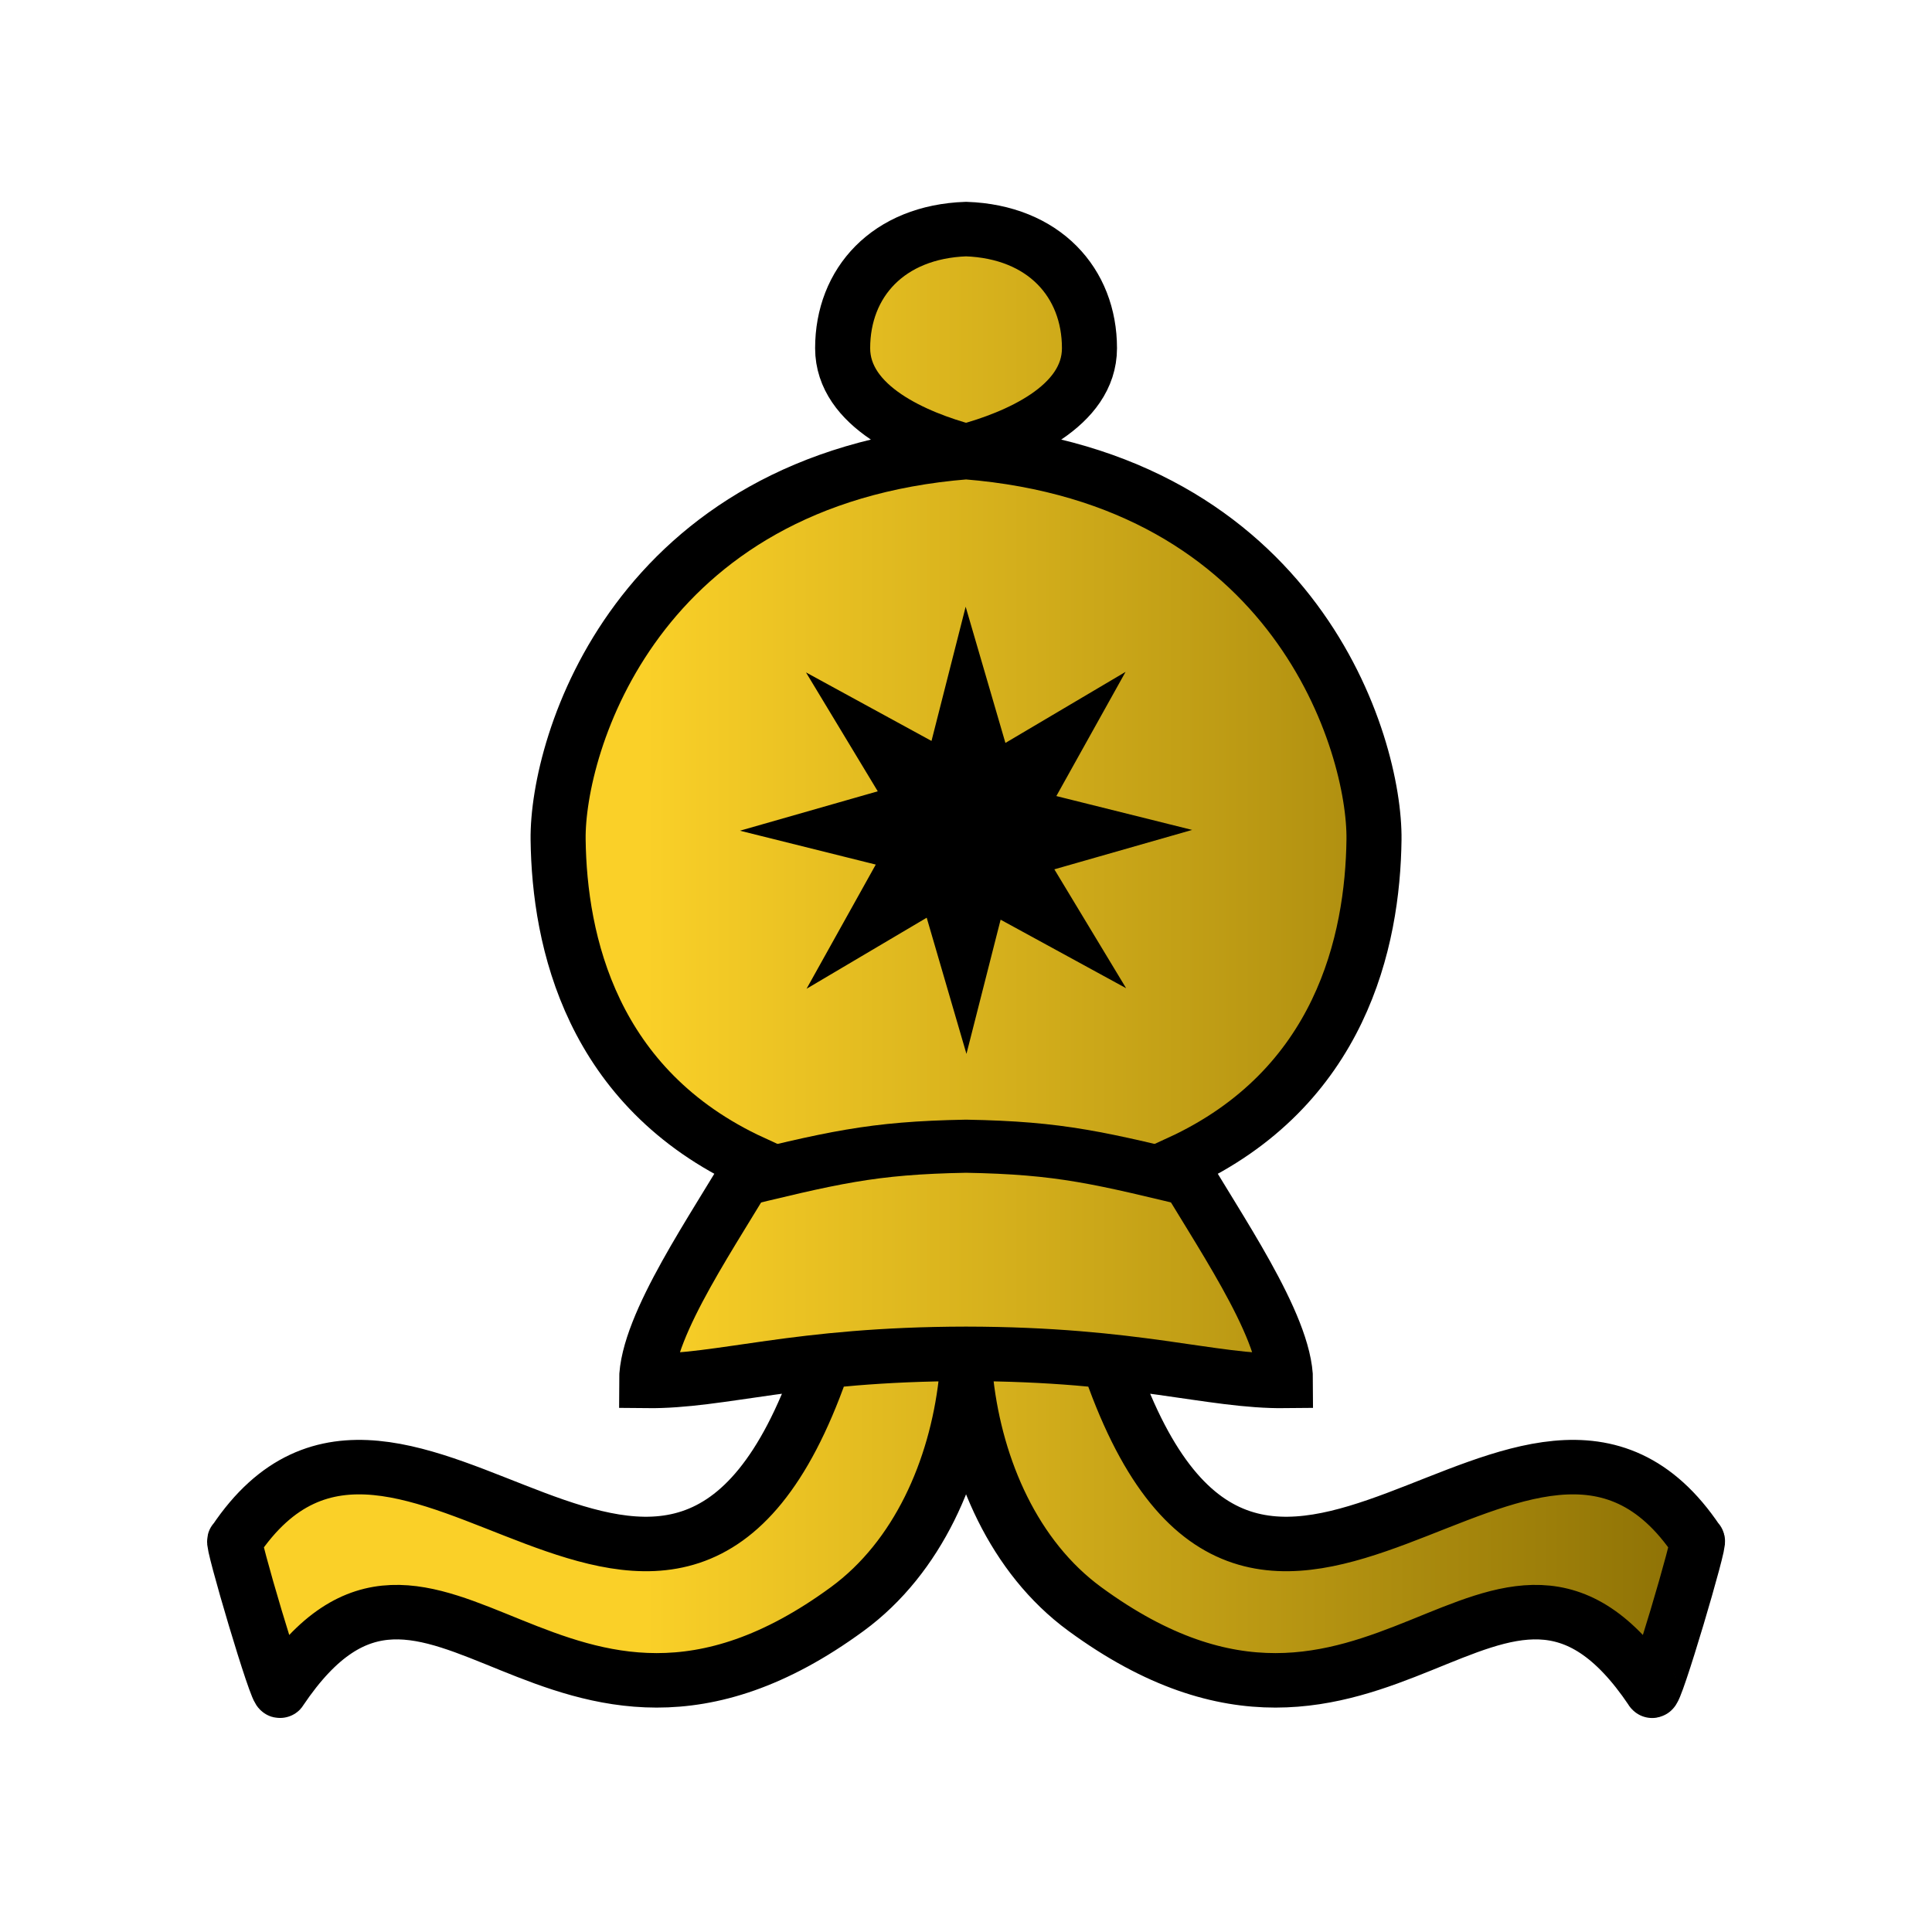
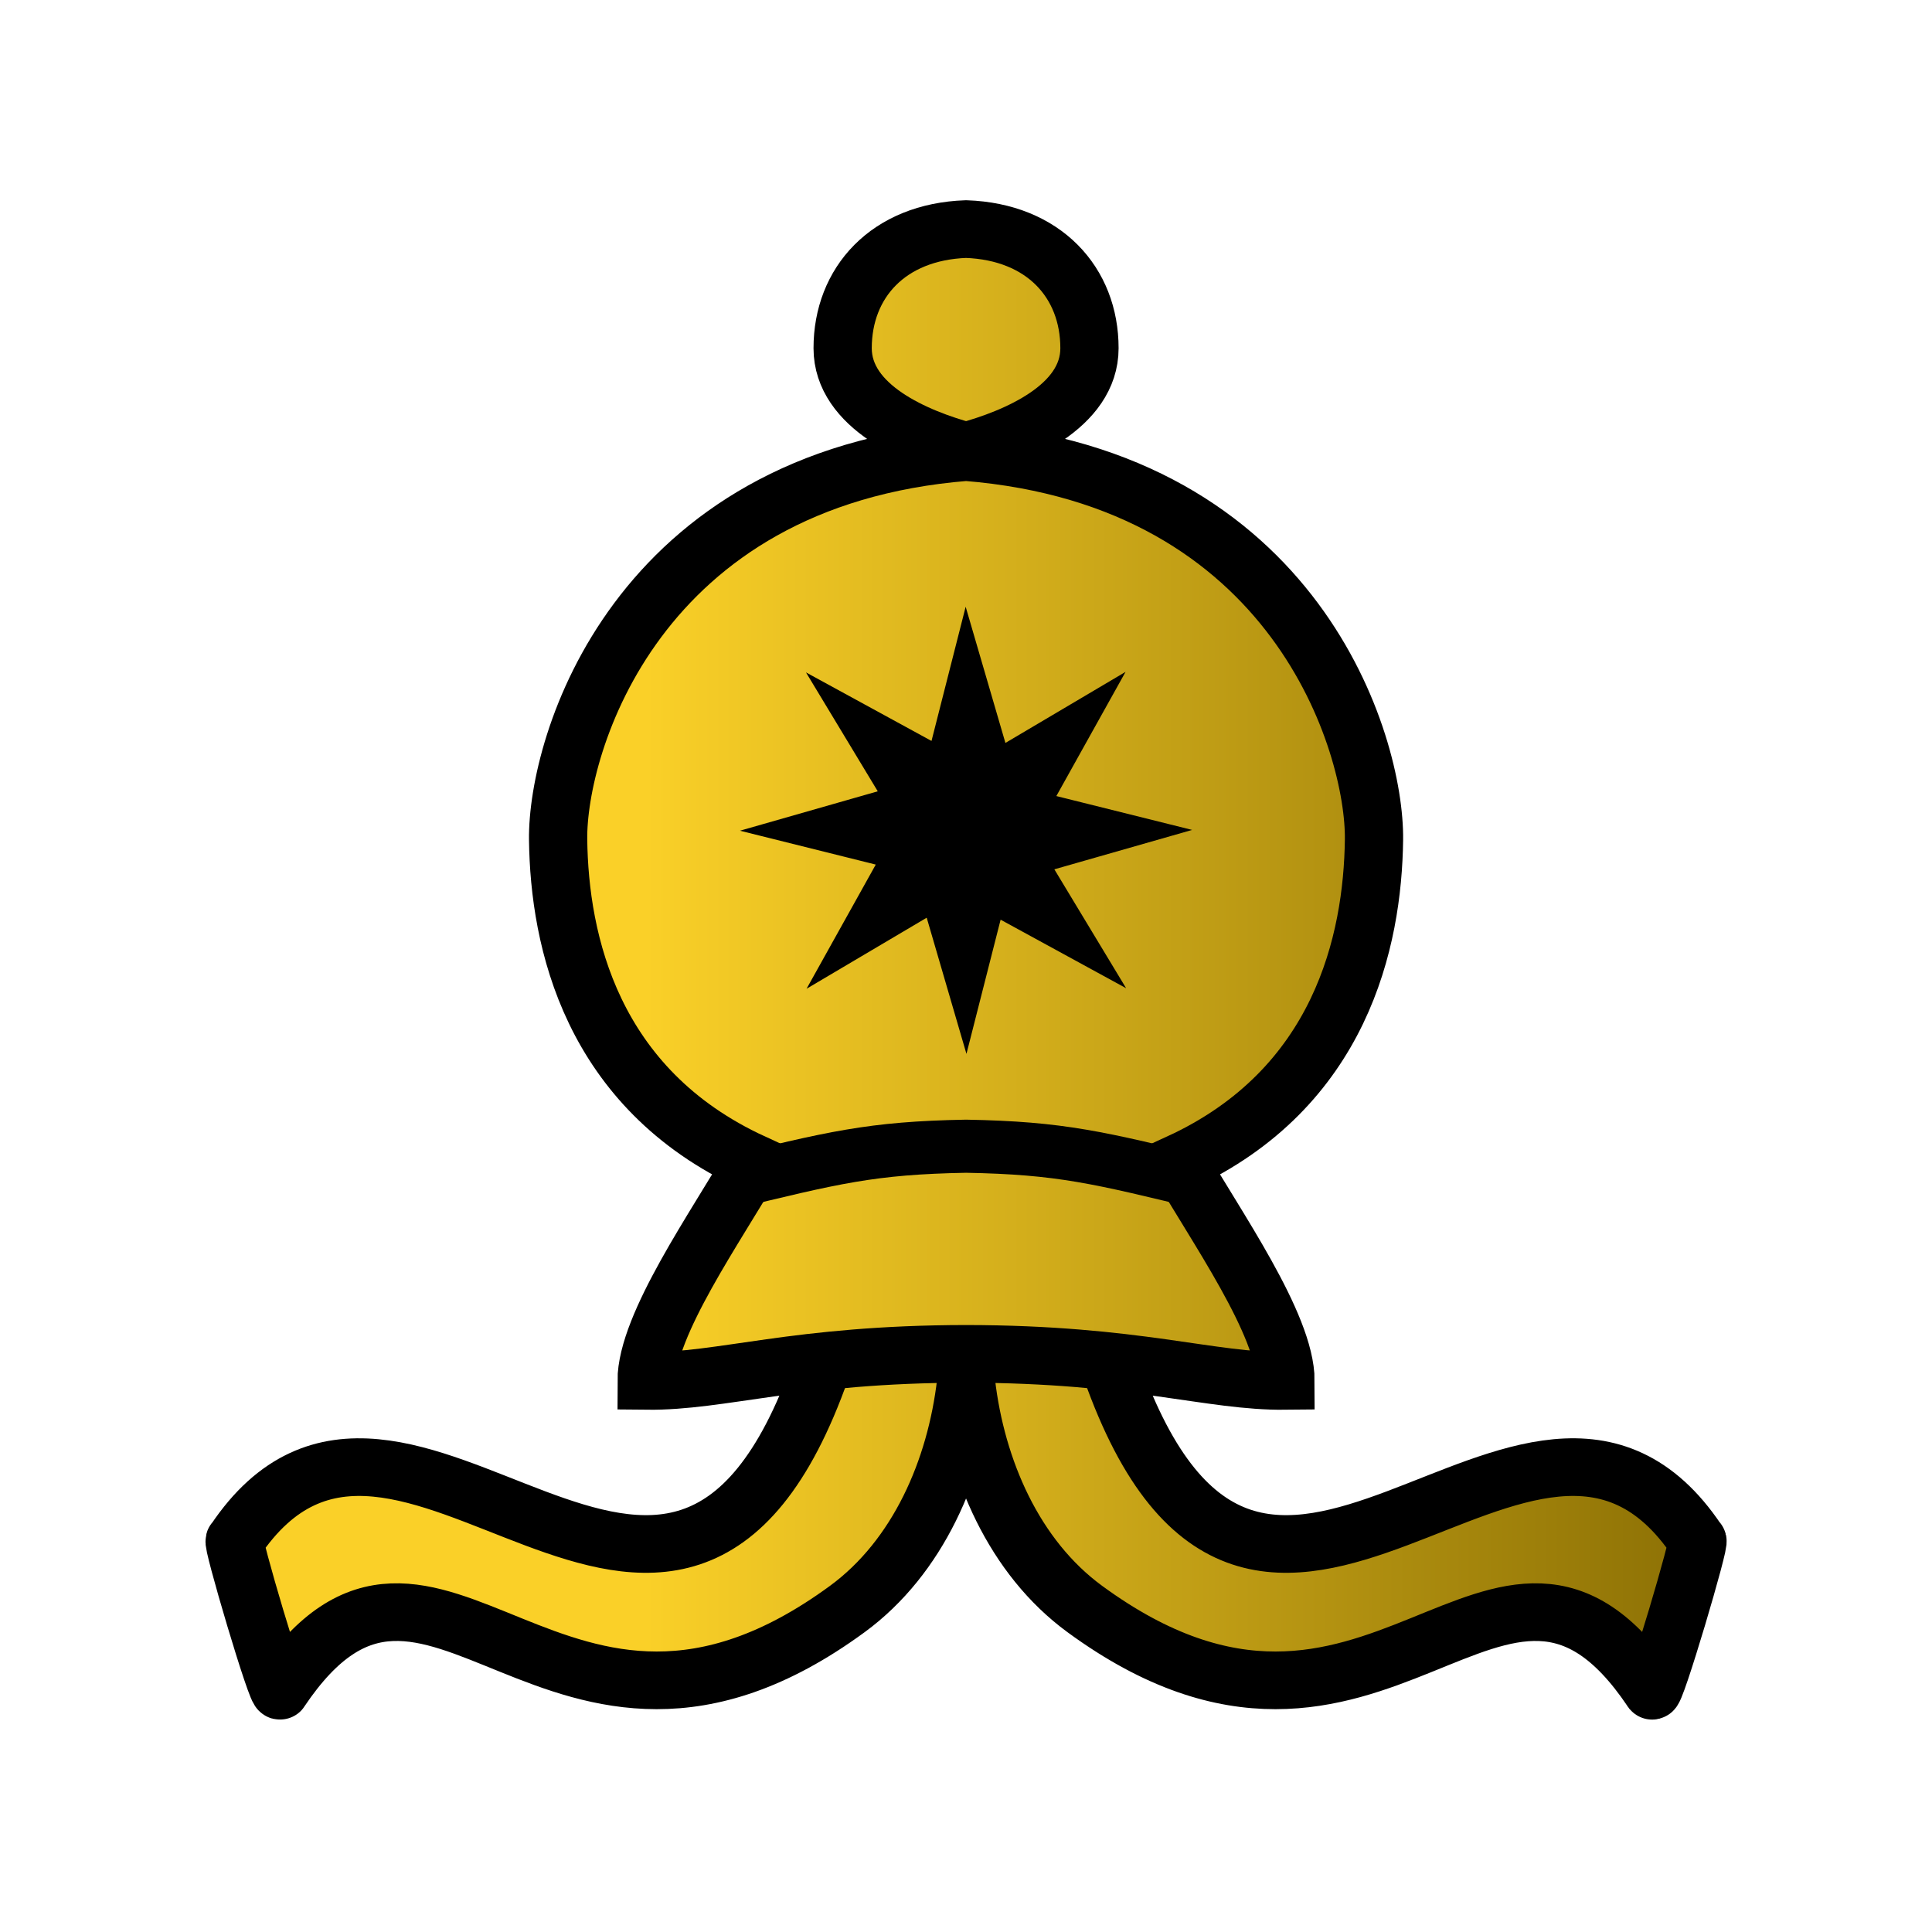
<svg xmlns="http://www.w3.org/2000/svg" xmlns:xlink="http://www.w3.org/1999/xlink" viewBox="0 0 100 100" version="1.1" id="svg2" width="100" height="100">
  <defs id="defs2">
    <linearGradient id="linearGradient2">
      <stop style="stop-color:#fad028;stop-opacity:1;" offset="0" id="stop2" />
      <stop style="stop-color:#856a02;stop-opacity:1;" offset="1" id="stop3" />
    </linearGradient>
    <linearGradient xlink:href="#linearGradient2" id="linearGradient3" x1="32.681" y1="56.888" x2="105.545" y2="56.888" gradientUnits="userSpaceOnUse" />
    <linearGradient id="0" x1="21.13" y1="37.592" x2="77.64" y2="37.469" gradientUnits="userSpaceOnUse">
      <stop stop-color="#fff" id="stop3322" style="stop-color:#fae4ed;stop-opacity:1" />
      <stop offset="1" stop-color="#fff" stop-opacity="0" id="stop3324" />
    </linearGradient>
    <linearGradient xlink:href="#linearGradient2" id="linearGradient11" gradientUnits="userSpaceOnUse" x1="32.681" y1="56.888" x2="105.545" y2="56.888" />
  </defs>
  <g id="g2" style="fill:url(#linearGradient3);fill-opacity:1;stroke:#000000;stroke-width:3.563;stroke-dasharray:none;stroke-opacity:1" transform="matrix(0.7997744,0,0,0.7915635,7.310197,2.514147)">
    <g id="g11">
-       <path style="font-variation-settings:'wdth' 80, 'wght' 749;fill:url(#linearGradient11);fill-opacity:1;stroke:#000000;stroke-width:3.563;stroke-dasharray:none;stroke-opacity:1" d="m 53.381,11.803 c -5.039,0.18 -7.987,3.5 -7.987,7.789 0,3.838 4.78,5.856 7.987,6.73 3.208,-0.874 7.987,-2.892 7.987,-6.73 0,-4.289 -2.948,-7.609 -7.987,-7.789 z m 0,14.583 c -21.396,1.729 -26.479,19.141 -26.401,25.343 0.083,6.616 2.136,16.261 12.599,21.12 -2.321,4.108 -6.876,10.595 -6.872,14.273 4.881,0.054 9.619,-1.755 20.674,-1.771 11.056,0.016 15.793,1.825 20.674,1.771 C 74.059,83.445 69.504,76.958 67.183,72.85 77.646,67.99 79.699,58.345 79.782,51.729 79.86,45.526 74.777,28.115 53.381,26.386 Z m 9.39,59.955 c 9.524,27.301 27.165,-5.005 37.928,11.242 0.306,-0.289 -2.818,10.386 -2.932,9.774 -9.864,-14.818 -17.751,8.702 -36.697,-5.318 -4.598,-3.402 -7.04,-9.176 -7.689,-14.807 -0.648,5.631 -3.091,11.404 -7.689,14.807 C 26.746,116.059 18.859,92.539 8.995,107.357 8.881,107.97 5.757,97.295 6.063,97.584 16.826,81.336 34.468,113.642 43.991,86.341" id="path1" />
+       <path style="font-variation-settings:'wdth' 80, 'wght' 749;fill:url(#linearGradient11);fill-opacity:1;stroke:#000000;stroke-width:3.77;stroke-dasharray:none;stroke-opacity:1" d="m 53.381,11.803 c -5.039,0.18 -7.987,3.5 -7.987,7.789 0,3.838 4.78,5.856 7.987,6.73 3.208,-0.874 7.987,-2.892 7.987,-6.73 0,-4.289 -2.948,-7.609 -7.987,-7.789 z m 0,14.583 c -21.396,1.729 -26.479,19.141 -26.401,25.343 0.083,6.616 2.136,16.261 12.599,21.12 -2.321,4.108 -6.876,10.595 -6.872,14.273 4.881,0.054 9.619,-1.755 20.674,-1.771 11.056,0.016 15.793,1.825 20.674,1.771 C 74.059,83.445 69.504,76.958 67.183,72.85 77.646,67.99 79.699,58.345 79.782,51.729 79.86,45.526 74.777,28.115 53.381,26.386 Z m 9.39,59.955 c 9.524,27.301 27.165,-5.005 37.928,11.242 0.306,-0.289 -2.818,10.386 -2.932,9.774 -9.864,-14.818 -17.751,8.702 -36.697,-5.318 -4.598,-3.402 -7.04,-9.176 -7.689,-14.807 -0.648,5.631 -3.091,11.404 -7.689,14.807 C 26.746,116.059 18.859,92.539 8.995,107.357 8.881,107.97 5.757,97.295 6.063,97.584 16.826,81.336 34.468,113.642 43.991,86.341" id="path1" />
    </g>
    <path style="font-variation-settings:'wdth' 80, 'wght' 749;opacity:1;fill:none;fill-opacity:1;stroke:#000000;stroke-width:3.472;stroke-dasharray:none;stroke-opacity:1" d="m 37.651,74.269 c 7.172,-1.764 9.585,-2.381 15.73,-2.495 6.145,0.114 8.558,0.731 15.73,2.495" id="path2" />
  </g>
  <path id="path30-3" style="font-variation-settings:'wdth' 80, 'wght' 749;fill:#000000;fill-opacity:1;stroke:#000000;stroke-width:0.618;stroke-opacity:1" d="m 57.433,50.331 -5.843,-3.19 -1.587,6.236 -1.852,-6.345 -5.578,3.299 3.223,-5.783 -6.301,-1.571 6.411,-1.833 -3.333,-5.521 5.843,3.19 1.587,-6.236 1.852,6.345 5.578,-3.299 -3.223,5.783 6.301,1.571 L 54.1,44.81 Z" />
</svg>
